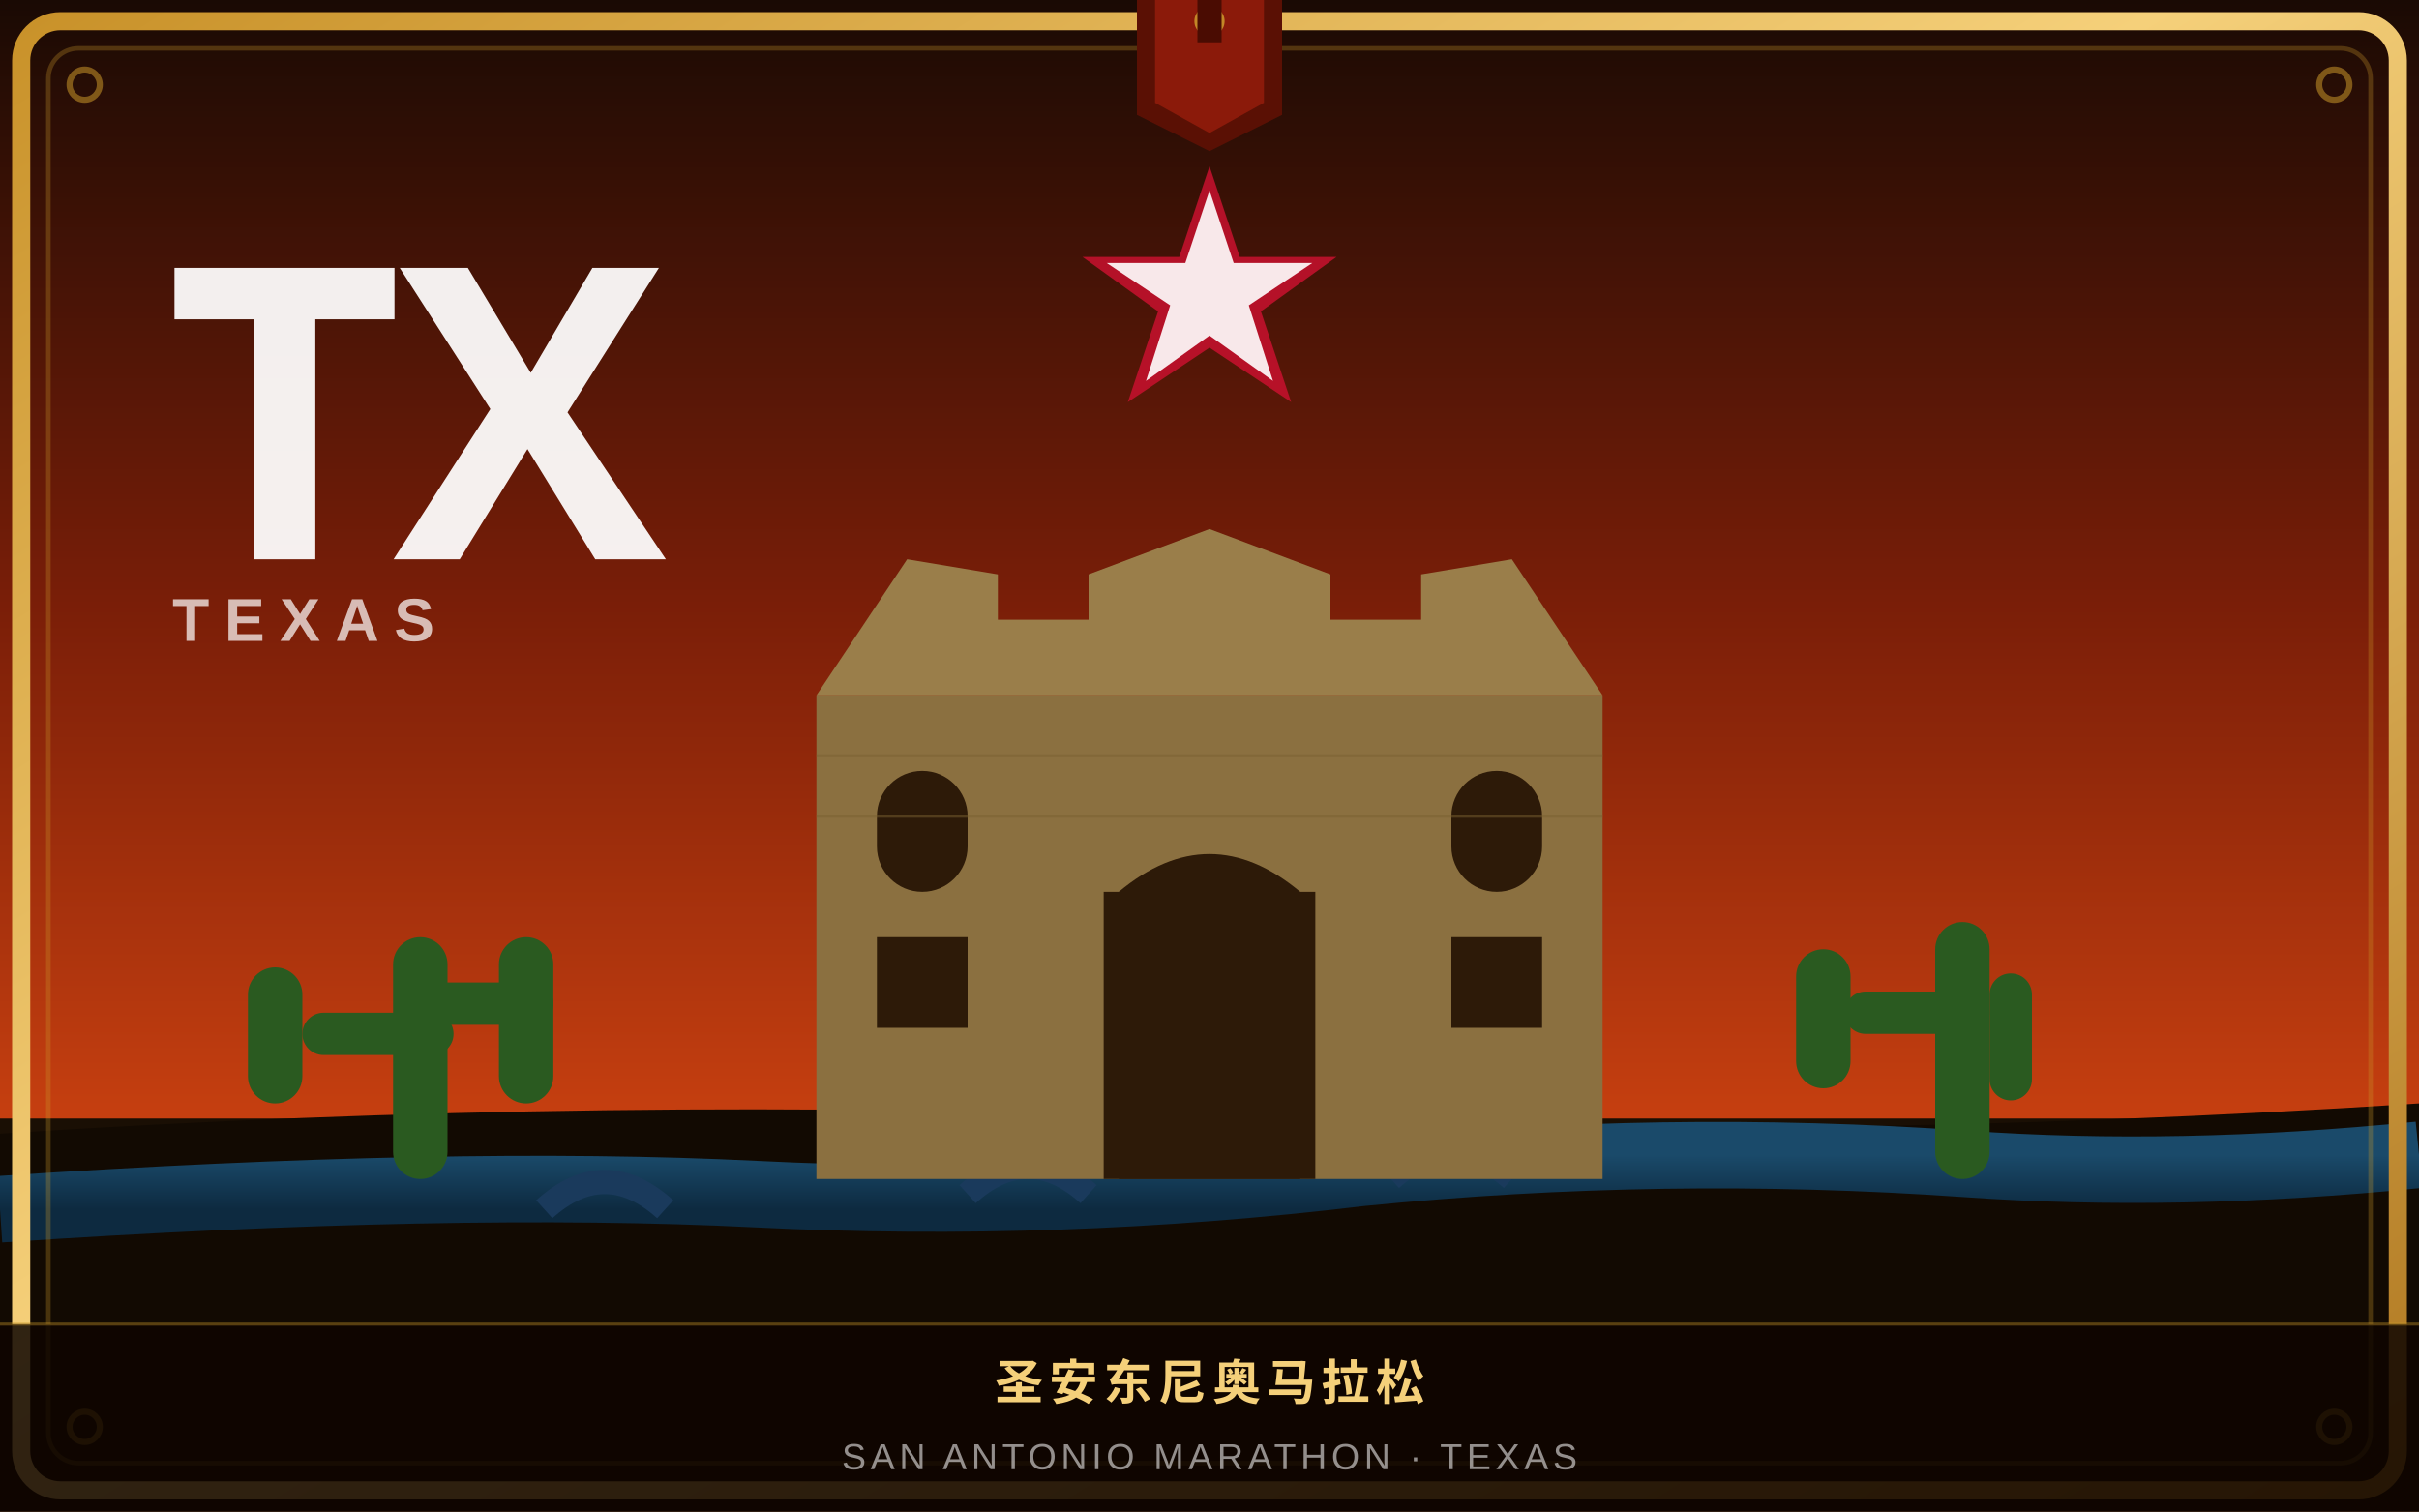
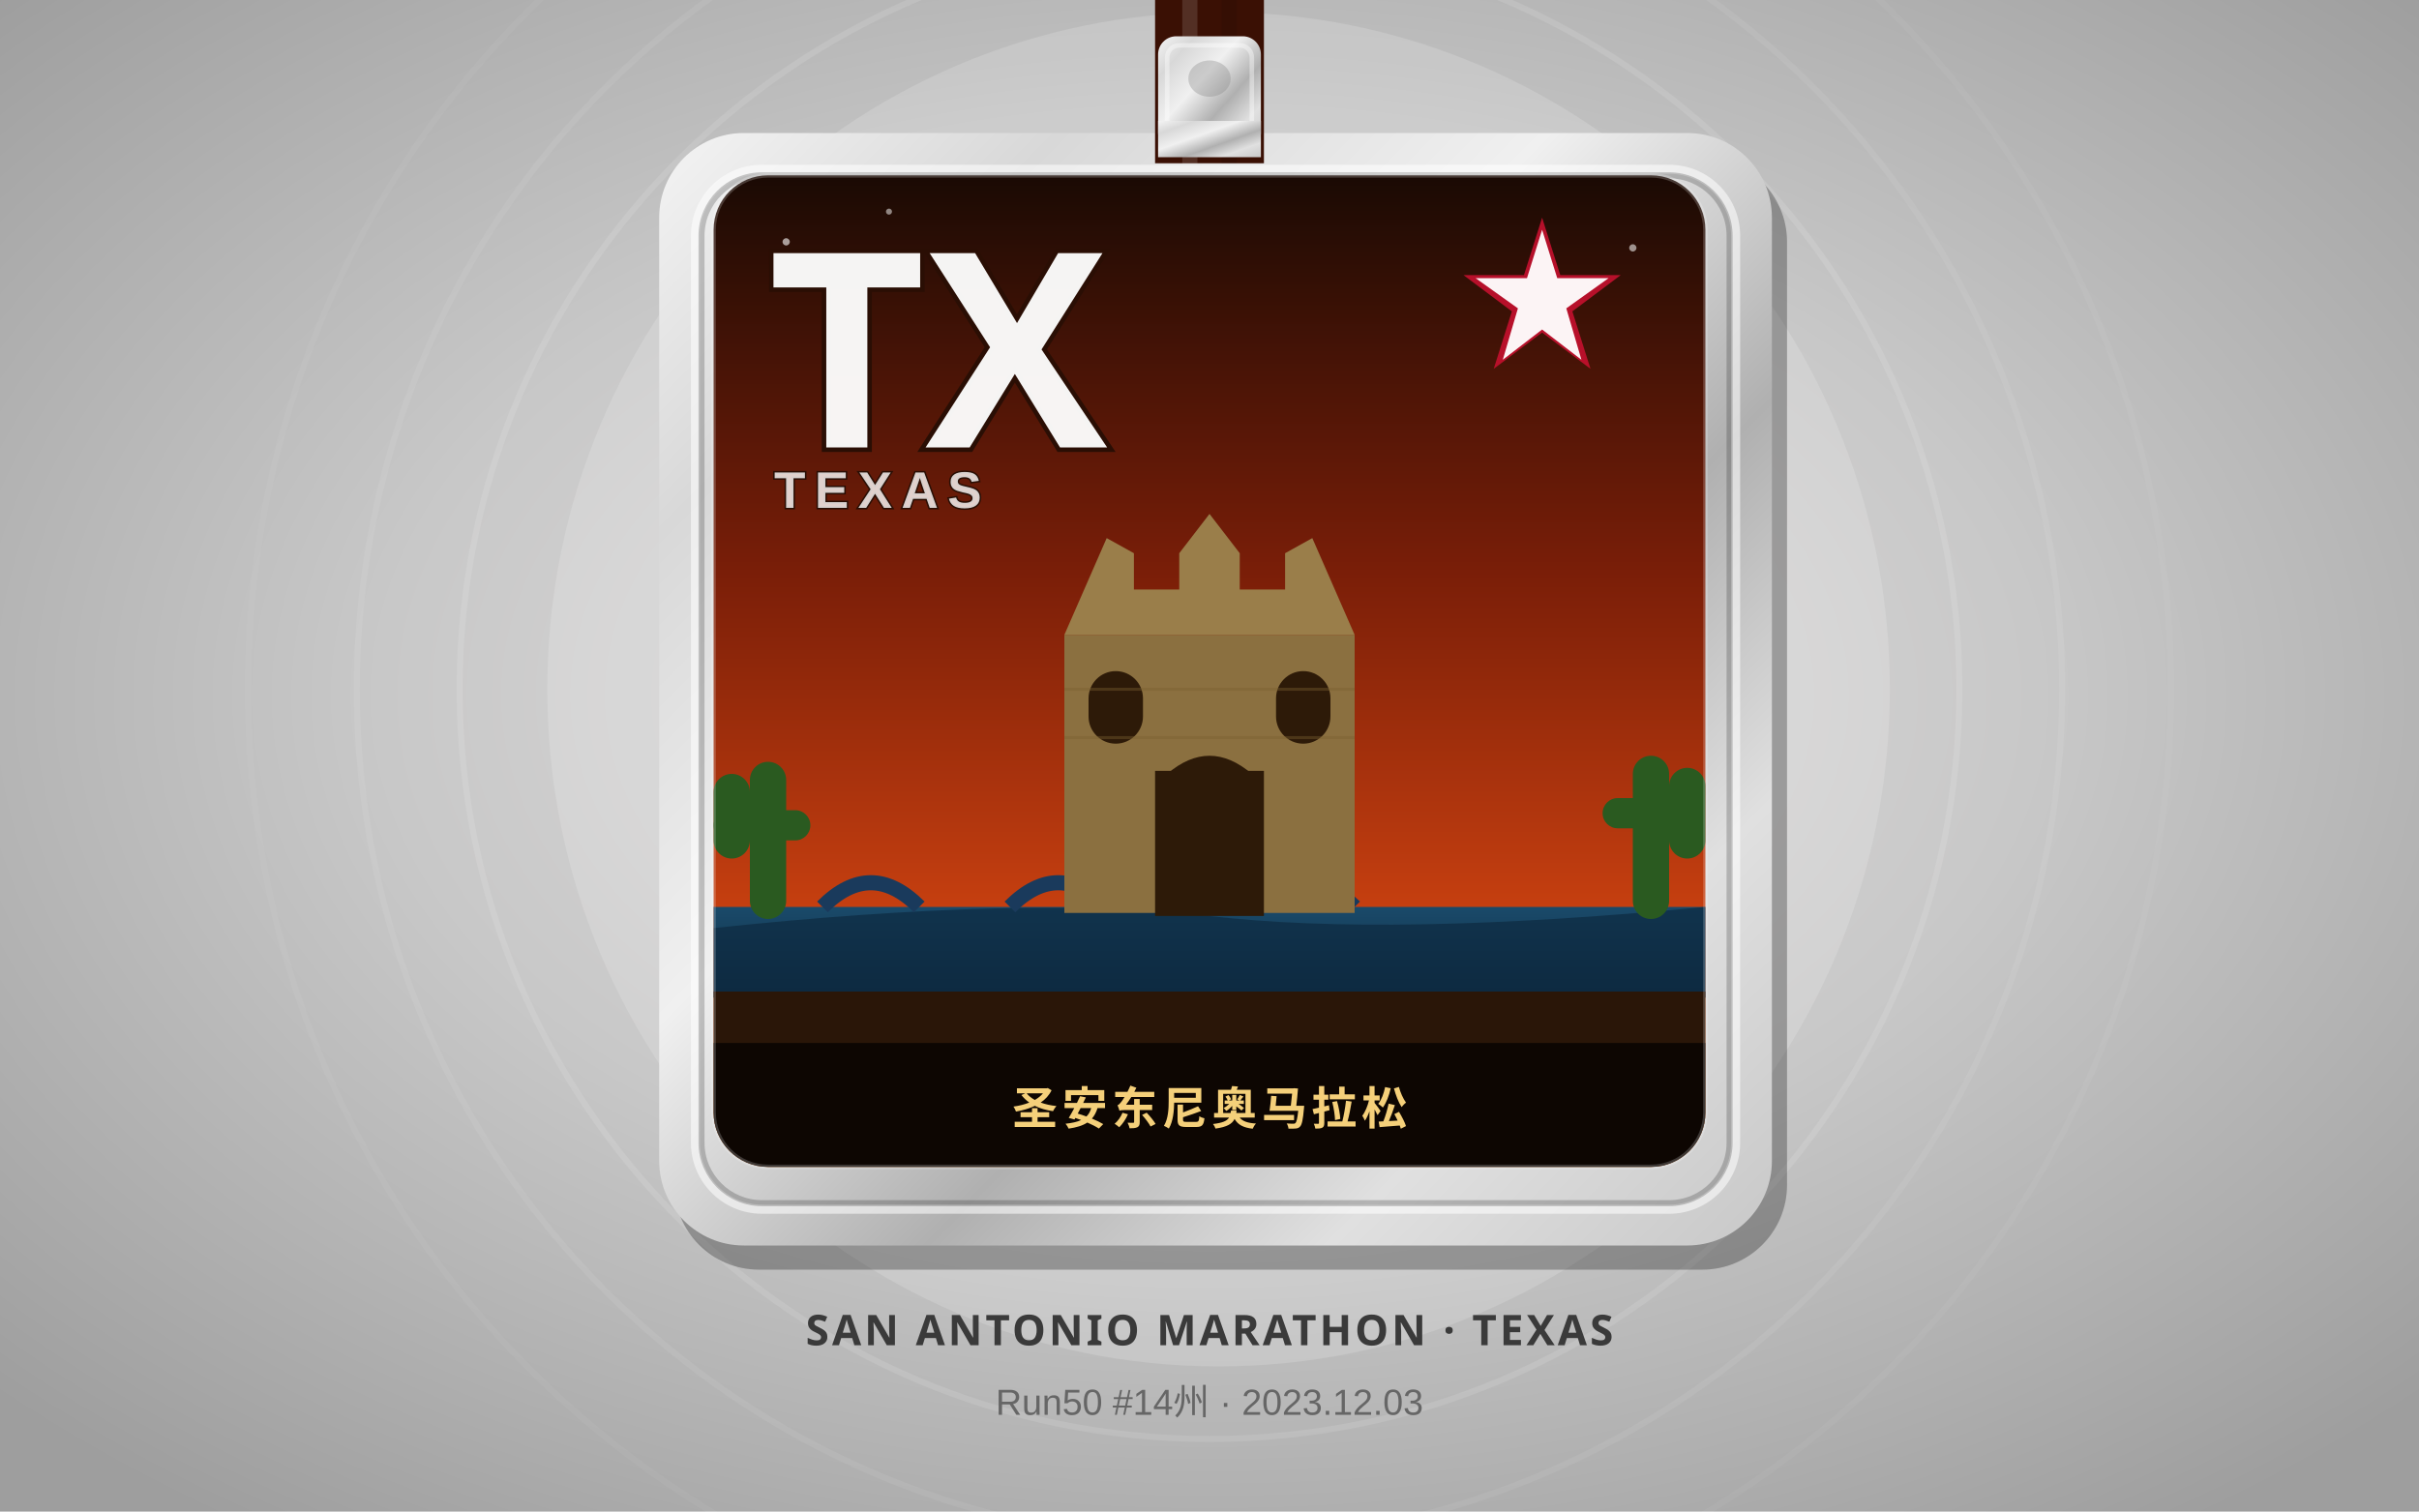
<svg xmlns="http://www.w3.org/2000/svg" viewBox="0 0 800 500">
  <defs>
-     <linearGradient id="sky-tx" x1="0" y1="0" x2="0" y2="1">
+     <radialGradient id="bg" cx="50%" cy="46%" r="68%">
+       <stop offset="0%" stop-color="#e2e0e0" />
+       <stop offset="50%" stop-color="#c8c8c8" />
+       <stop offset="100%" stop-color="#9e9e9e" />
+     </radialGradient>
+     <linearGradient id="silver" x1="0" y1="0" x2="1" y2="1">
+       <stop offset="0%" stop-color="#f4f4f4" />
+       <stop offset="18%" stop-color="#d8d8d8" />
+       <stop offset="40%" stop-color="#f0f0f0" />
+       <stop offset="62%" stop-color="#b0b0b0" />
+       <stop offset="80%" stop-color="#e0e0e0" />
+       <stop offset="100%" stop-color="#c8c8c8" />
+     </linearGradient>
+     <linearGradient id="sky" x1="0" y1="0" x2="0" y2="1">
      <stop offset="0%" stop-color="#1a0a04" />
      <stop offset="40%" stop-color="#7a1e08" />
      <stop offset="75%" stop-color="#c84010" />
      <stop offset="100%" stop-color="#e8701a" />
    </linearGradient>
-     <linearGradient id="gold-tx" x1="0" y1="0" x2="1" y2="1">
-       <stop offset="0%" stop-color="#c9922a" />
-       <stop offset="45%" stop-color="#f5d07a" />
-       <stop offset="100%" stop-color="#b07820" />
-     </linearGradient>
-     <linearGradient id="river-tx" x1="0" y1="0" x2="0" y2="1">
+     <linearGradient id="river" x1="0" y1="0" x2="0" y2="1">
      <stop offset="0%" stop-color="#1a4a6a" />
      <stop offset="100%" stop-color="#0d2a40" />
    </linearGradient>
+     <clipPath id="clip">
+       <rect x="236" y="58" width="328" height="328" rx="18" />
+     </clipPath>
  </defs>
-   <rect width="800" height="500" fill="url(#sky-tx)" />
-   <rect x="0" y="370" width="800" height="130" fill="#1a0f04" />
-   <path d="M0,375 Q200,362 400,370 Q600,378 800,365 L800,500 L0,500Z" fill="#120a02" />
-   <path d="M0,400 Q150,390 250,395 Q350,400 450,388 Q550,378 650,385 Q720,390 800,382" fill="none" stroke="url(#river-tx)" stroke-width="22" />
-   <path d="M180,400 Q200,382 220,400" fill="none" stroke="#1a3a5c" stroke-width="8" />
-   <path d="M320,395 Q340,377 360,395" fill="none" stroke="#1a3a5c" stroke-width="8" />
-   <path d="M460,390 Q480,372 500,390" fill="none" stroke="#1a3a5c" stroke-width="8" />
-   <rect x="270" y="230" width="260" height="160" fill="#8B7040" />
-   <path d="M270,230 L300,185 L330,190 L330,205 L360,205 L360,190 L400,175 L440,190 L440,205 L470,205 L470,190 L500,185 L530,230 Z" fill="#9a7e4a" />
-   <path d="M370,390 L370,295 Q400,270 430,295 L430,390 Z" fill="#2d1a08" />
-   <rect x="365" y="295" width="70" height="95" fill="#2d1a08" />
-   <rect x="290" y="255" width="30" height="40" rx="15" fill="#2d1a08" />
-   <rect x="480" y="255" width="30" height="40" rx="15" fill="#2d1a08" />
-   <rect x="290" y="310" width="30" height="30" fill="#2d1a08" />
-   <rect x="480" y="310" width="30" height="30" fill="#2d1a08" />
-   <line x1="270" y1="250" x2="530" y2="250" stroke="#7a6030" stroke-width="1" opacity="0.5" />
-   <line x1="270" y1="270" x2="530" y2="270" stroke="#7a6030" stroke-width="1" opacity="0.5" />
-   <polygon points="400,55 410,85 442,85 417,103 427,133 400,115 373,133 383,103 358,85 390,85" fill="#c8102e" opacity="0.85" />
-   <polygon points="400,63 408,87 434,87 413,101 421,126 400,111 379,126 387,101 366,87 392,87" fill="white" opacity="0.9" />
-   <rect x="130" y="310" width="18" height="80" rx="9" fill="#2a5a20" />
-   <rect x="100" y="335" width="50" height="14" rx="7" fill="#2a5a20" />
-   <rect x="82" y="320" width="18" height="45" rx="9" fill="#2a5a20" />
-   <rect x="138" y="325" width="45" height="14" rx="7" fill="#2a5a20" />
-   <rect x="165" y="310" width="18" height="55" rx="9" fill="#2a5a20" />
-   <rect x="640" y="305" width="18" height="85" rx="9" fill="#2a5a20" />
-   <rect x="610" y="328" width="48" height="14" rx="7" fill="#2a5a20" />
-   <rect x="594" y="314" width="18" height="46" rx="9" fill="#2a5a20" />
-   <rect x="658" y="322" width="14" height="42" rx="7" fill="#2a5a20" />
-   <rect x="7" y="7" width="786" height="486" rx="13" ry="13" fill="none" stroke="url(#gold-tx)" stroke-width="6" />
-   <rect x="16" y="16" width="768" height="468" rx="10" ry="10" fill="none" stroke="rgba(200,150,40,0.3)" stroke-width="1.5" />
-   <circle cx="28" cy="28" r="5" fill="none" stroke="rgba(200,150,40,0.55)" stroke-width="2" />
-   <circle cx="772" cy="28" r="5" fill="none" stroke="rgba(200,150,40,0.55)" stroke-width="2" />
-   <circle cx="28" cy="472" r="5" fill="none" stroke="rgba(200,150,40,0.55)" stroke-width="2" />
-   <circle cx="772" cy="472" r="5" fill="none" stroke="rgba(200,150,40,0.55)" stroke-width="2" />
-   <path d="M376,0 L424,0 L424,38 L400,50 L376,38 Z" fill="#5a1004" />
-   <path d="M382,0 L418,0 L418,34 L400,44 L382,34 Z" fill="#8B1a0a" />
-   <circle cx="400" cy="7" r="5" fill="#c9922a" opacity="0.9" />
-   <rect x="396" y="0" width="8" height="14" fill="#4a0c02" />
-   <text x="55" y="185" font-family="'Arial Black','Franklin Gothic Heavy',sans-serif" font-size="135" font-weight="900" fill="white" fill-opacity="0.93" letter-spacing="-3">TX</text>
-   <text x="57" y="212" font-family="Arial,sans-serif" font-size="20" font-weight="600" fill="white" fill-opacity="0.7" letter-spacing="5">TEXAS</text>
-   <rect x="0" y="438" width="800" height="62" fill="rgba(15,5,0,0.85)" />
-   <line x1="0" y1="438" x2="800" y2="438" stroke="rgba(200,150,40,0.4)" stroke-width="1" />
-   <text x="400" y="463" font-family="'Arial Black',sans-serif" font-size="16" font-weight="900" fill="#f5d07a" text-anchor="middle" letter-spacing="2">圣安东尼奥马拉松</text>
-   <text x="400" y="486" font-family="Arial,sans-serif" font-size="12" fill="rgba(255,255,255,0.55)" text-anchor="middle" letter-spacing="1.5">SAN ANTONIO MARATHON · TEXAS</text>
+   <rect width="800" height="500" fill="url(#bg)" />
+   <ellipse cx="403" cy="228" rx="222" ry="224" fill="rgba(255,255,255,0.16)" />
+   <circle cx="400" cy="228" r="248" fill="none" stroke="rgba(255,255,255,0.11)" stroke-width="2" />
+   <circle cx="400" cy="228" r="282" fill="none" stroke="rgba(255,255,255,0.07)" stroke-width="2" />
+   <circle cx="400" cy="228" r="318" fill="none" stroke="rgba(255,255,255,0.04)" stroke-width="2" />
+   <rect x="218" y="44" width="368" height="368" rx="28" fill="rgba(0,0,0,0.28)" transform="translate(5,8)" />
+   <rect x="218" y="44" width="368" height="368" rx="28" fill="url(#silver)" />
+   <rect x="230" y="56" width="344" height="344" rx="22" fill="none" stroke="rgba(255,255,255,0.55)" stroke-width="3" />
+   <rect x="232" y="58" width="340" height="340" rx="20" fill="none" stroke="rgba(0,0,0,0.2)" stroke-width="2" />
+   <g clip-path="url(#clip)">
+     <rect x="236" y="58" width="328" height="328" fill="url(#sky)" />
+     <circle cx="260" cy="80" r="1.2" fill="white" opacity="0.6" />
+     <circle cx="294" cy="70" r="1" fill="white" opacity="0.5" />
+     <circle cx="540" cy="82" r="1.2" fill="white" opacity="0.55" />
+     <polygon points="510,72 516,91 536,91 520,103 526,122 510,110 494,122 500,103 484,91 504,91" fill="#c8102e" opacity="0.88" />
+     <polygon points="510,76 515,92 532,92 518,102 523,119 510,109 497,119 502,102 488,92 505,92" fill="white" opacity="0.95" />
+     <rect x="236" y="300" width="328" height="30" fill="url(#river)" />
+     <path d="M236,307 Q340,296 400,303 Q460,310 564,300 L564,330 L236,330Z" fill="#0d2a40" opacity="0.7" />
+     <path d="M272,300 Q288,284 304,300" fill="none" stroke="#1a3a5c" stroke-width="5" />
+     <path d="M334,300 Q350,284 366,300" fill="none" stroke="#1a3a5c" stroke-width="5" />
+     <path d="M416,300 Q432,284 448,300" fill="none" stroke="#1a3a5c" stroke-width="5" />
+     <rect x="236" y="328" width="328" height="58" fill="#2a1608" />
+     <rect x="352" y="210" width="96" height="92" fill="#8B7040" />
+     <path d="M352,210 L366,178 L375,183 L375,195 L390,195 L390,183 L400,170 L410,183 L410,195 L425,195 L425,183 L434,178 L448,210 Z" fill="#9a7e4a" />
+     <path d="M386,302 L386,256 Q400,244 414,256 L414,302 Z" fill="#2d1a08" />
+     <rect x="382" y="255" width="36" height="48" fill="#2d1a08" />
+     <rect x="360" y="222" width="18" height="24" rx="9" fill="#2d1a08" />
+     <rect x="422" y="222" width="18" height="24" rx="9" fill="#2d1a08" />
+     <line x1="352" y1="228" x2="448" y2="228" stroke="#7a6030" stroke-width="1" opacity="0.4" />
+     <line x1="352" y1="244" x2="448" y2="244" stroke="#7a6030" stroke-width="1" opacity="0.4" />
+     <rect x="248" y="252" width="12" height="52" rx="6" fill="#2a5a20" />
+     <rect x="236" y="268" width="32" height="10" rx="5" fill="#2a5a20" />
+     <rect x="236" y="256" width="12" height="28" rx="6" fill="#2a5a20" />
+     <rect x="540" y="250" width="12" height="54" rx="6" fill="#2a5a20" />
+     <rect x="530" y="264" width="32" height="10" rx="5" fill="#2a5a20" />
+     <rect x="552" y="254" width="12" height="30" rx="6" fill="#2a5a20" />
+     <rect x="236" y="345" width="328" height="41" fill="rgba(10,4,2,0.88)" />
+     <text x="254" y="148" font-family="'Arial Black',Impact,sans-serif" font-size="90" font-weight="900" fill="white" fill-opacity="0.95" stroke="#2a0e04" stroke-width="3" paint-order="stroke">TX</text>
+     <text x="256" y="168" font-family="Arial,sans-serif" font-size="17" font-weight="700" fill="white" fill-opacity="0.8" stroke="#2a0e04" stroke-width="1" paint-order="stroke" letter-spacing="3">TEXAS</text>
+     <text x="400" y="372" font-family="'Arial Black',sans-serif" font-size="15" font-weight="900" fill="#f5d07a" text-anchor="middle" letter-spacing="1.5">圣安东尼奥马拉松</text>
+   </g>
+   <rect x="236" y="58" width="328" height="328" rx="18" fill="none" stroke="rgba(255,255,255,0.2)" stroke-width="1.5" />
+   <rect x="382" y="0" width="36" height="54" fill="#3a1004" />
+   <rect x="391" y="0" width="5" height="54" fill="rgba(255,255,255,0.13)" />
+   <rect x="404" y="0" width="5" height="54" fill="rgba(0,0,0,0.08)" />
+   <rect x="383" y="12" width="34" height="38" rx="6" fill="url(#silver)" />
+   <rect x="386" y="15" width="28" height="32" rx="4" fill="none" stroke="rgba(255,255,255,0.4)" stroke-width="1.5" />
+   <rect x="383" y="40" width="34" height="12" fill="url(#silver)" />
+   <ellipse cx="400" cy="26" rx="7" ry="6" fill="#888" opacity="0.35" />
+   <text x="400" y="445" font-family="'Arial Black',sans-serif" font-size="14" font-weight="900" fill="#3a3a3a" text-anchor="middle" letter-spacing="1">SAN ANTONIO MARATHON · TEXAS</text>
+   <text x="400" y="468" font-family="Arial,sans-serif" font-size="12" fill="#666" text-anchor="middle">Run50 #14州 · 2023.12.03</text>
</svg>
